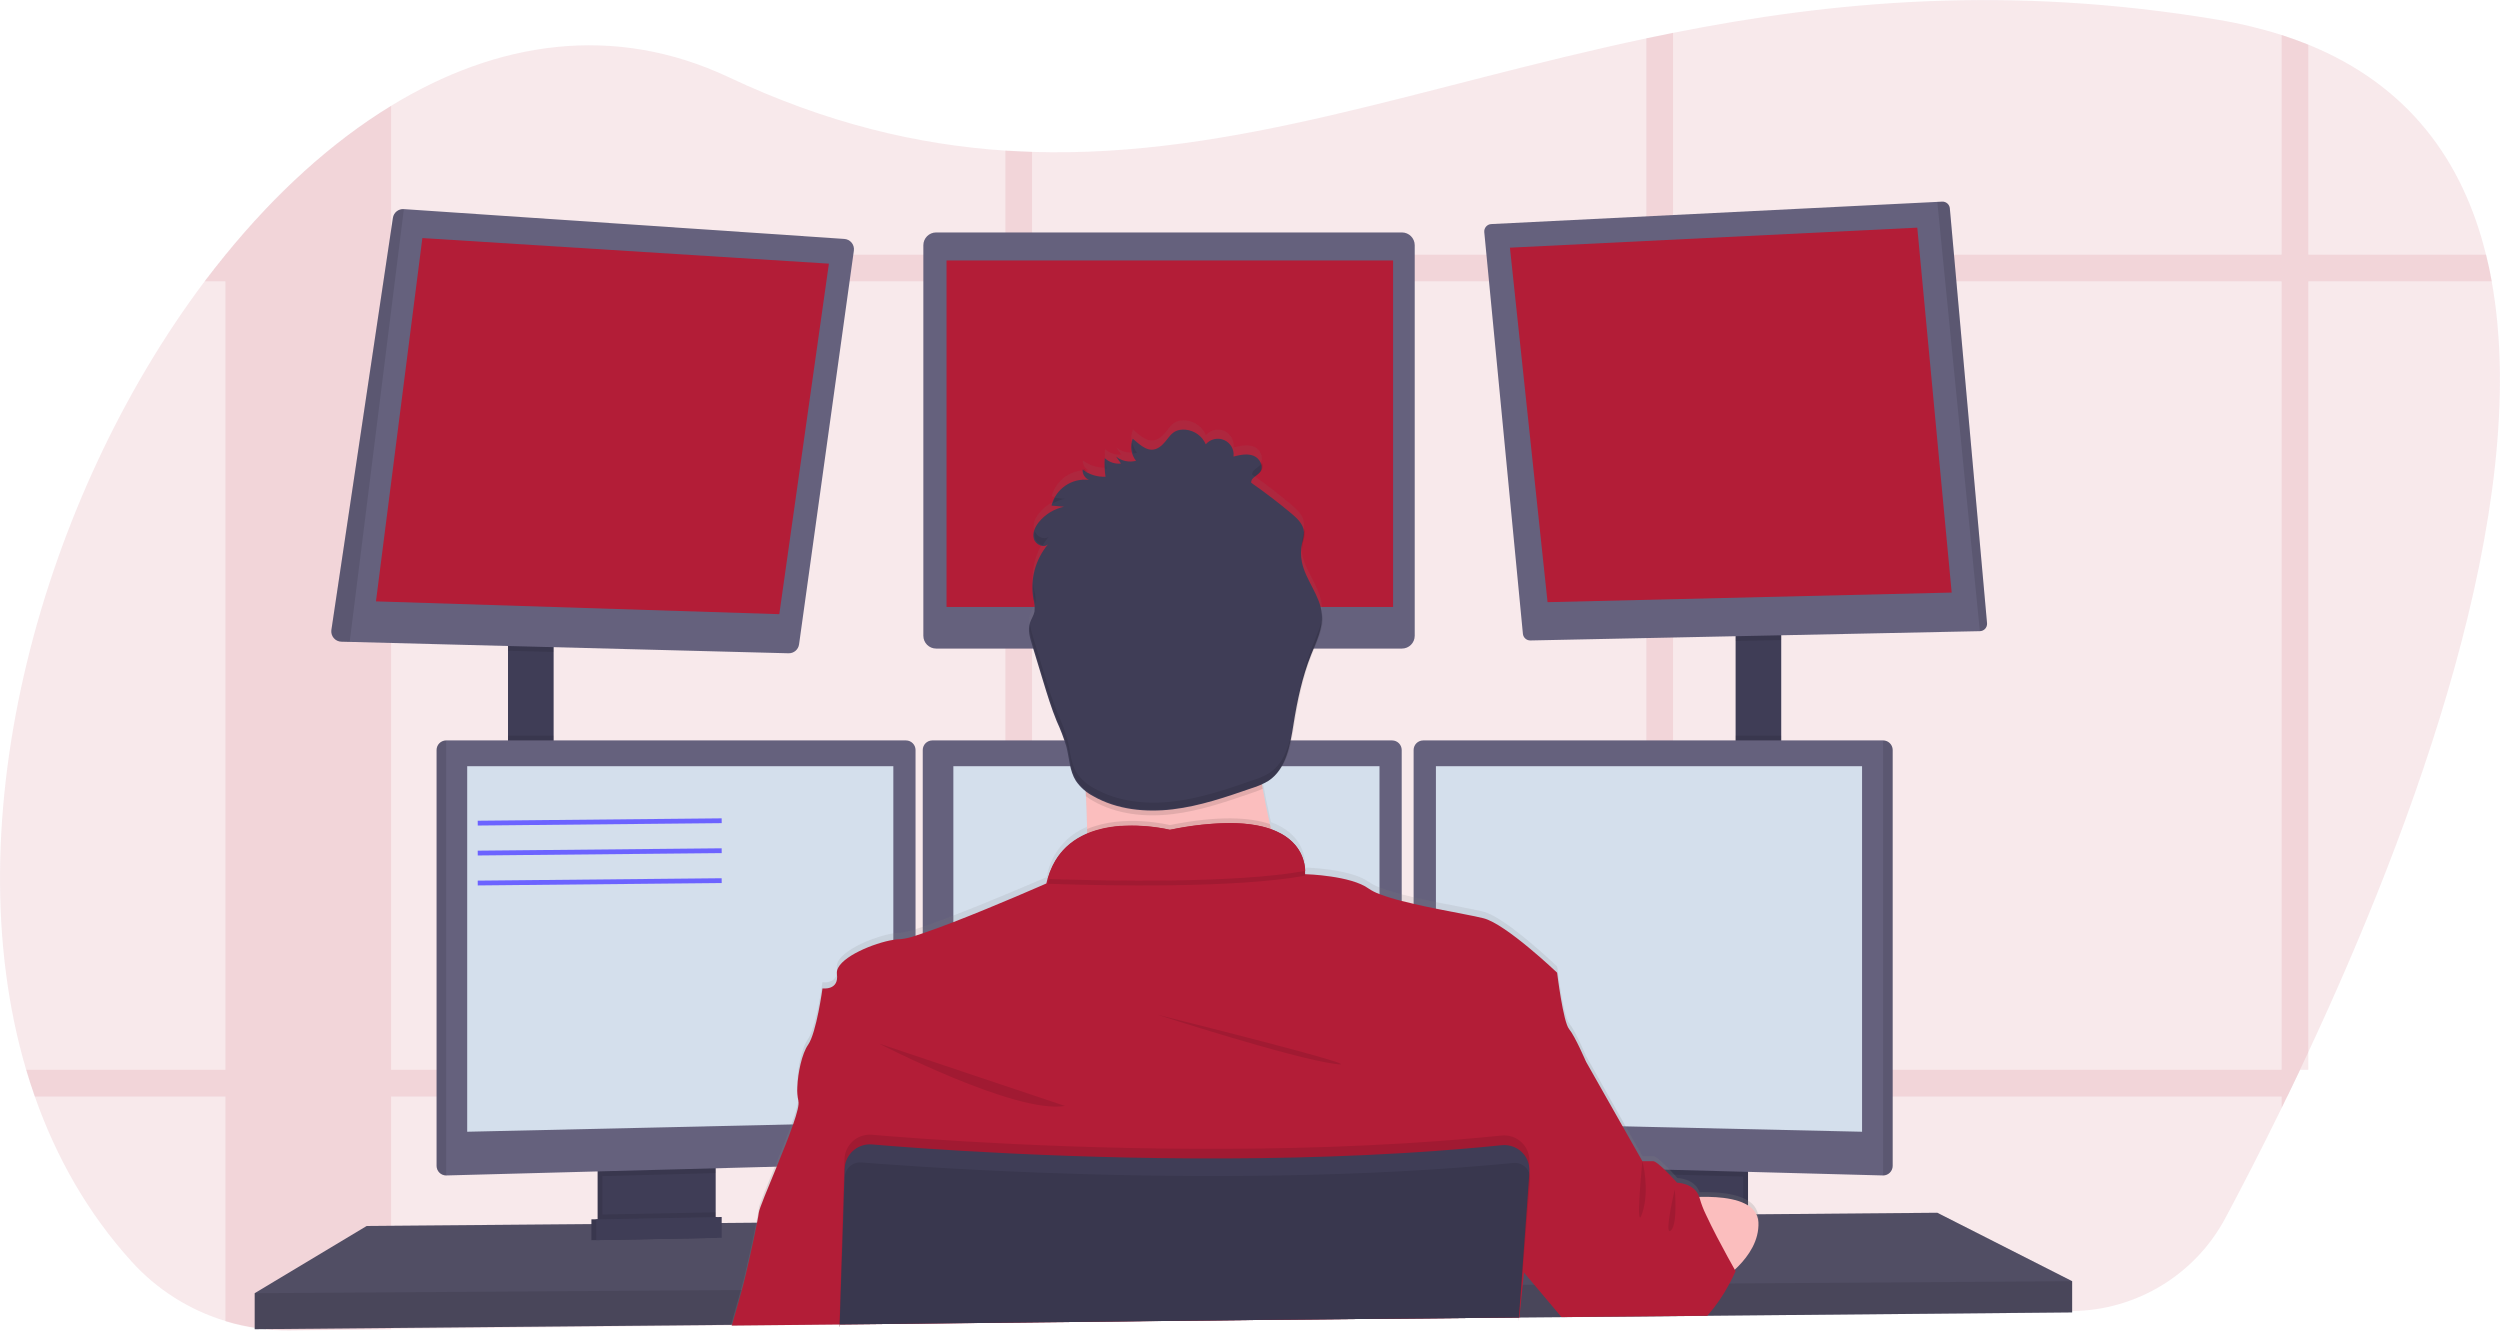
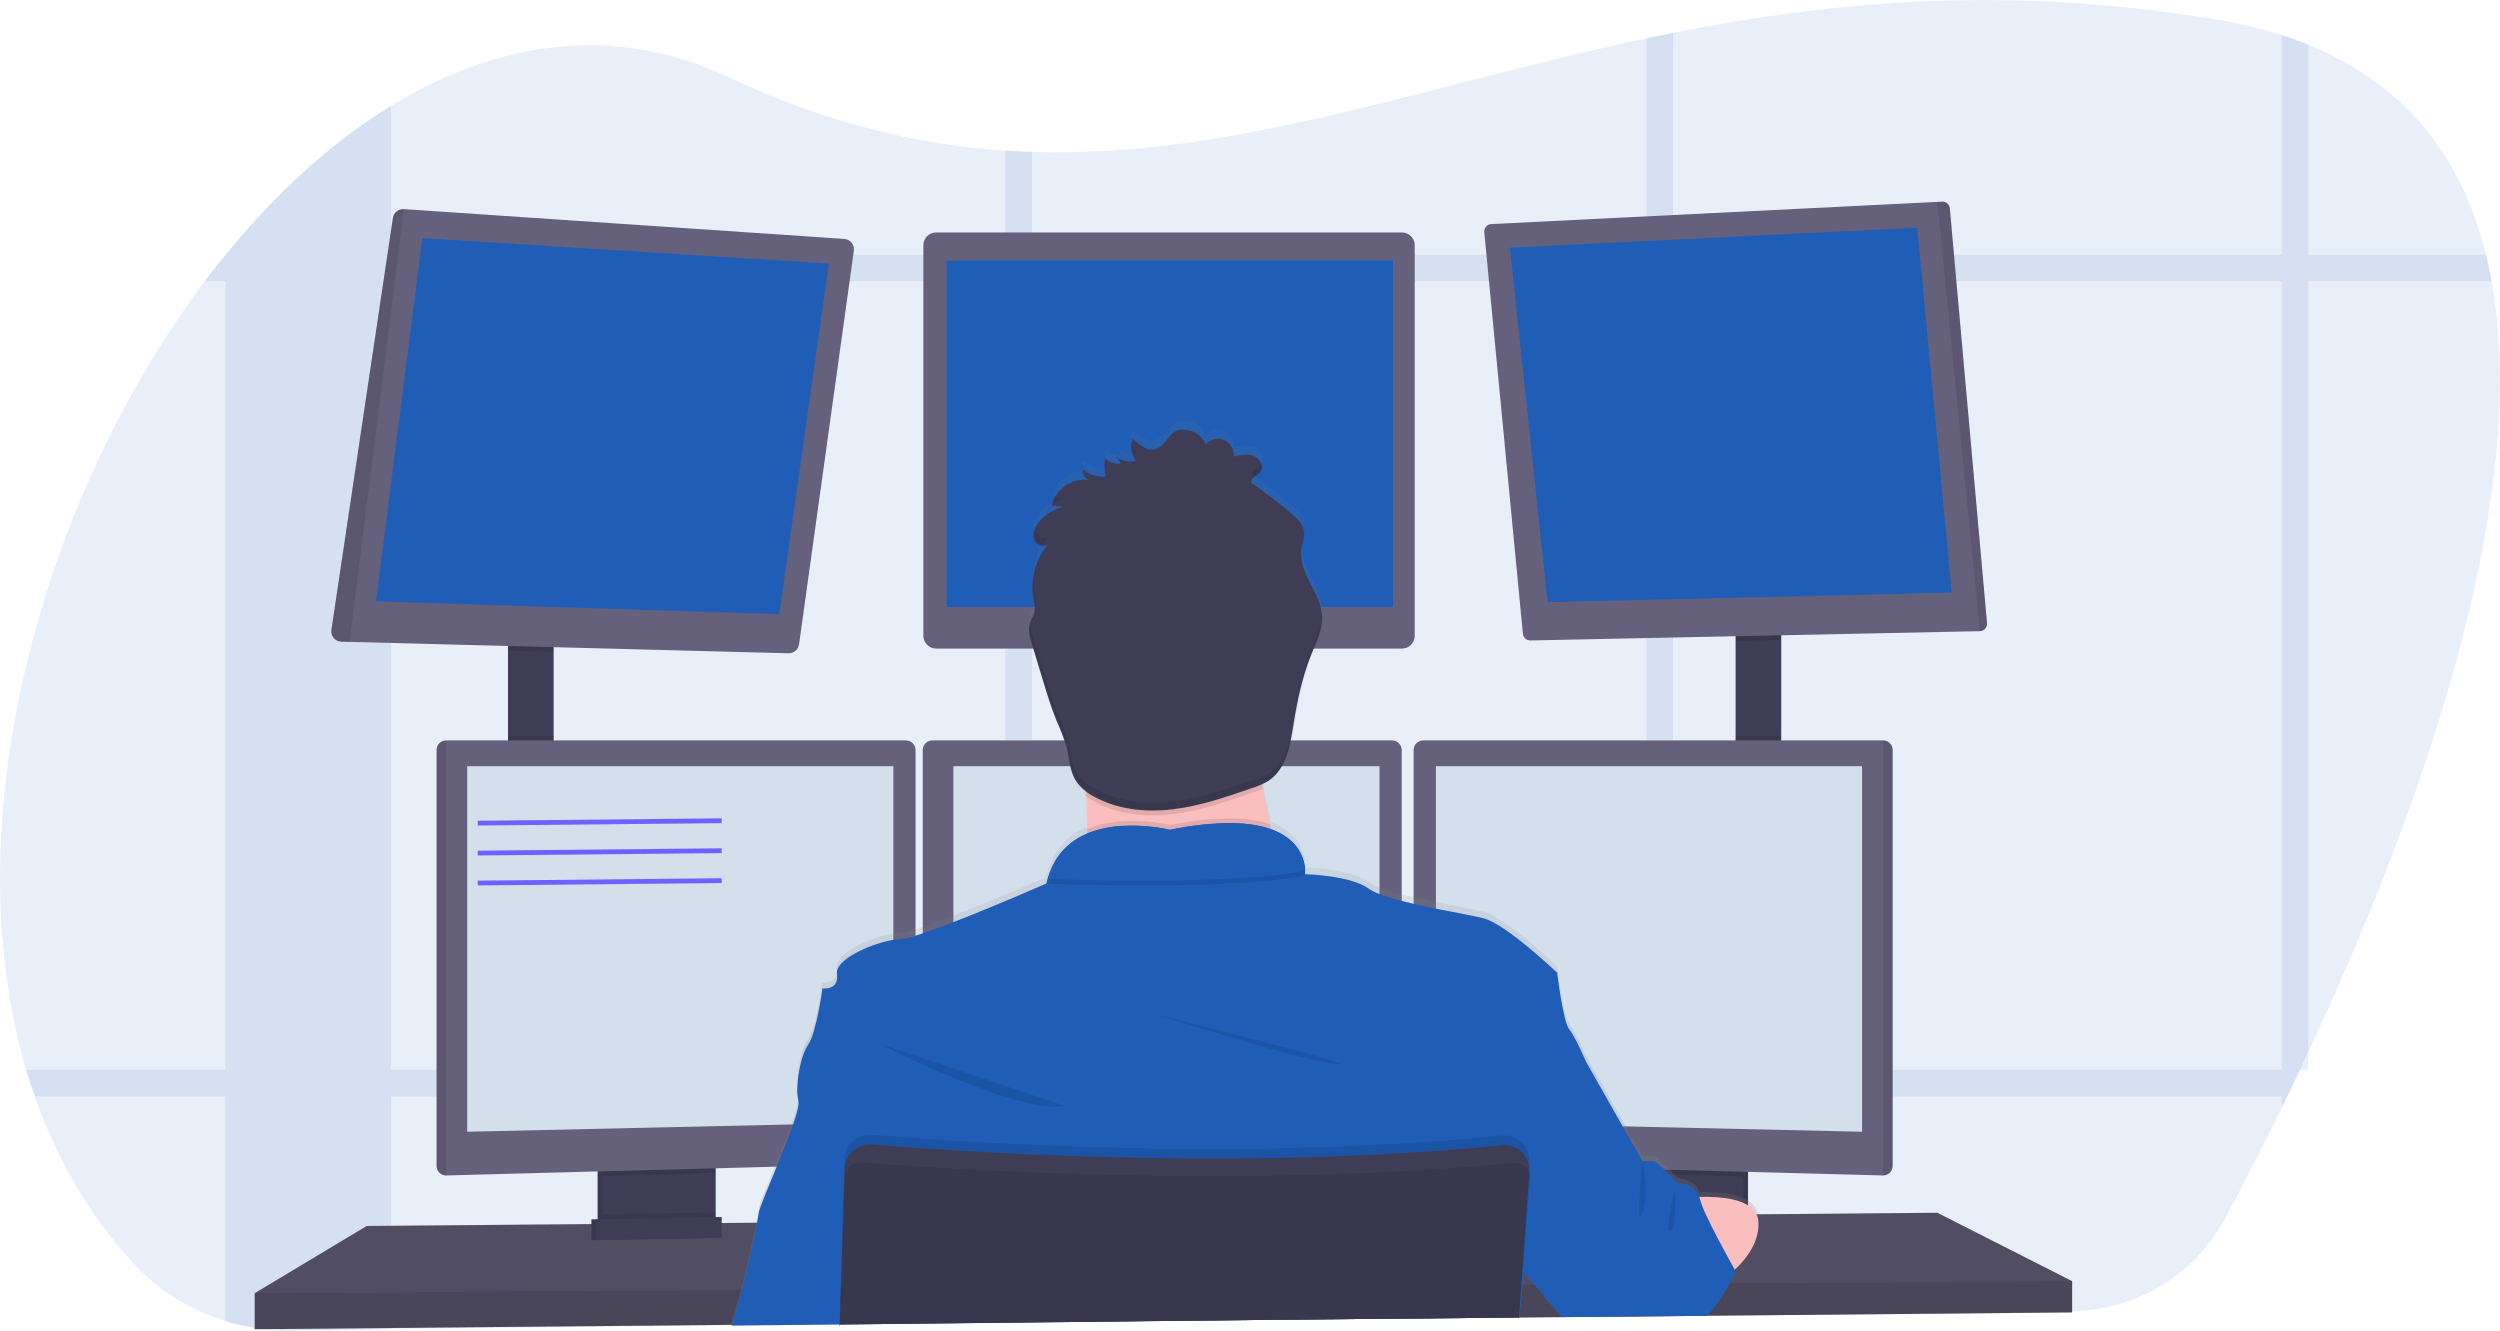
<svg xmlns="http://www.w3.org/2000/svg" data-name="Layer 1" width="1041.32" height="554.17" viewBox="0 0 1041.32 554.17">
  <defs>
-     <linearGradient id="dff037aa-d578-4bab-81e7-399360663117-88" x1="597.75" y1="725.44" x2="597.75" y2="347.69" gradientUnits="userSpaceOnUse">
+     <linearGradient id="dff037aa-d578-4bab-81e7-399360663117-89" x1="597.75" y1="725.44" x2="597.75" y2="347.69" gradientUnits="userSpaceOnUse">
      <stop offset="0" stop-color="gray" stop-opacity="0.25" />
      <stop offset="0.54" stop-color="gray" stop-opacity="0.12" />
      <stop offset="1" stop-color="gray" stop-opacity="0.1" />
    </linearGradient>
  </defs>
-   <path d="M1040.82,611.12q-1.74,3.75-3.47,7.4-2.7,5.67-5.33,11.12c-.78,1.61-1.56,3.19-2.32,4.77-8.6,17.57-16.63,33.11-23.45,45.89A73.21,73.21,0,0,1,942.44,719l-151.65,1.65h-1.6l-13,.14-11.12.12-34.1.37-1.38,0-17.36.19h-.53l-107,1.16-95.51,1-11.11.12-69,.75H429l-44.75.48h-.48l-141.5,1.53-42.33.46a88.07,88.07,0,0,1-26.67-3.82,86.39,86.39,0,0,1-39.09-24.75C116,678.37,102.75,655,93.85,629.64q-1.93-5.49-3.6-11.12C59.44,514.37,97,380,164.6,290.08q4.25-5.64,8.64-11l.07-.08c20.79-25.52,44.1-46.84,68.93-62,44-26.91,92.75-34.49,140.7-11.9,40.57,19.12,78.45,28.11,115.17,30.55,3.71.24,7.42.42,11.11.53,84.23,2.65,163.17-27.7,255.87-47.29,3.69-.78,7.39-1.55,11.12-2.28,66.13-13.16,139.49-20.1,226.73-5.51a189.09,189.09,0,0,1,26.76,6.4q5.77,1.86,11.12,4c41.64,16.94,64.35,48.24,74,87.46q1.37,5.46,2.37,11.11C1134.3,384.41,1084.19,518.23,1040.82,611.12Z" transform="translate(-79.34 -172.91)" fill="#b31d37" opacity="0.1" />
+   <path d="M1040.82,611.12q-1.74,3.75-3.47,7.4-2.7,5.67-5.33,11.12c-.78,1.61-1.56,3.19-2.32,4.77-8.6,17.57-16.63,33.11-23.45,45.89A73.21,73.21,0,0,1,942.44,719l-151.65,1.65h-1.6l-13,.14-11.12.12-34.1.37-1.38,0-17.36.19h-.53l-107,1.16-95.51,1-11.11.12-69,.75H429l-44.75.48h-.48l-141.5,1.53-42.33.46a88.07,88.07,0,0,1-26.67-3.82,86.39,86.39,0,0,1-39.09-24.75C116,678.37,102.75,655,93.85,629.64q-1.93-5.49-3.6-11.12C59.44,514.37,97,380,164.6,290.08q4.25-5.64,8.64-11l.07-.08c20.79-25.52,44.1-46.84,68.93-62,44-26.91,92.75-34.49,140.7-11.9,40.57,19.12,78.45,28.11,115.17,30.55,3.71.24,7.42.42,11.11.53,84.23,2.65,163.17-27.7,255.87-47.29,3.69-.78,7.39-1.55,11.12-2.28,66.13-13.16,139.49-20.1,226.73-5.51a189.09,189.09,0,0,1,26.76,6.4q5.77,1.86,11.12,4c41.64,16.94,64.35,48.24,74,87.46q1.37,5.46,2.37,11.11C1134.3,384.41,1084.19,518.23,1040.82,611.12Z" transform="translate(-79.34 -172.91)" fill="#1f5db7" opacity="0.1" />
  <g opacity="0.1">
-     <path d="M242.24,217V726.62l-42.33.46a88.07,88.07,0,0,1-26.67-3.82V279h.07C194.1,253.45,217.41,232.13,242.24,217Z" transform="translate(-79.34 -172.91)" fill="#b31d37" />
-     <path d="M1117.24,290.08H164.6q4.25-5.64,8.64-11V279h941.63Q1116.24,284.43,1117.24,290.08Z" transform="translate(-79.34 -172.91)" fill="#b31d37" />
-     <path d="M1040.82,191.51v427h-3.47q-2.7,5.67-5.33,11.12c-.78,1.61-1.56,3.19-2.32,4.77V187.47Q1035.47,189.33,1040.82,191.51Z" transform="translate(-79.34 -172.91)" fill="#b31d37" />
-     <path d="M776.21,186.58V720.83l-11.12.12V188.86C768.78,188.08,772.48,187.31,776.21,186.58Z" transform="translate(-79.34 -172.91)" fill="#b31d37" />
-     <path d="M509.22,236.15V723.73l-11.11.12V235.62C501.82,235.86,505.53,236,509.22,236.15Z" transform="translate(-79.34 -172.91)" fill="#b31d37" />
-     <path d="M1037.35,618.52q-2.7,5.67-5.33,11.12H93.85q-1.93-5.49-3.6-11.12Z" transform="translate(-79.34 -172.91)" fill="#b31d37" />
+     <path d="M242.24,217V726.62l-42.33.46a88.07,88.07,0,0,1-26.67-3.82V279h.07C194.1,253.45,217.41,232.13,242.24,217Z" transform="translate(-79.34 -172.91)" fill="#1f5db7" />
+     <path d="M1117.24,290.08H164.6q4.25-5.64,8.64-11V279h941.63Q1116.24,284.43,1117.24,290.08Z" transform="translate(-79.34 -172.91)" fill="#1f5db7" />
+     <path d="M1040.82,191.51v427h-3.47q-2.7,5.67-5.33,11.12c-.78,1.61-1.56,3.19-2.32,4.77V187.47Q1035.47,189.33,1040.82,191.51Z" transform="translate(-79.34 -172.91)" fill="#1f5db7" />
+     <path d="M776.21,186.58V720.83l-11.12.12V188.86C768.78,188.08,772.48,187.31,776.21,186.58Z" transform="translate(-79.34 -172.91)" fill="#1f5db7" />
+     <path d="M509.22,236.15V723.73l-11.11.12V235.62C501.82,235.86,505.53,236,509.22,236.15Z" transform="translate(-79.34 -172.91)" fill="#1f5db7" />
+     <path d="M1037.35,618.52q-2.7,5.67-5.33,11.12H93.85q-1.93-5.49-3.6-11.12Z" transform="translate(-79.34 -172.91)" fill="#1f5db7" />
  </g>
  <rect x="211.6" y="265.83" width="19" height="57.66" fill="#3f3d56" />
  <rect x="722.93" y="262.83" width="19" height="61" fill="#3f3d56" />
  <polygon points="863.1 533.65 863.1 546.65 711.18 548.05 709.56 548.08 651.82 548.61 650.44 548.63 632.89 548.78 632.37 548.78 525.39 549.77 349.78 551.4 349.63 551.4 304.98 551.82 304.5 551.83 106.1 553.65 106.1 538.65 152.75 510.65 246.35 509.87 248.35 509.86 249.01 509.85 251.01 509.82 295.95 509.45 297.96 509.44 298.6 509.43 300.6 509.42 315.01 509.3 315.39 509.29 350.94 508.99 351.23 508.99 628.63 506.65 635.42 506.6 636.1 506.6 641.28 506.55 678.93 506.24 680.93 506.21 682.78 506.19 683.74 506.19 695.45 506.1 697.77 506.07 700.88 506.05 710.63 505.96 726.1 505.83 728.1 505.81 731.58 505.79 732.23 505.79 806.94 505.15 863.1 533.65" fill="#65617d" />
  <polygon points="863.1 533.65 863.1 546.65 711.18 548.05 709.56 548.08 651.82 548.61 650.44 548.63 632.89 548.78 632.37 548.78 525.39 549.77 349.78 551.4 349.63 551.4 304.98 551.82 304.5 551.83 106.1 553.65 106.1 538.65 152.75 510.65 246.35 509.87 248.35 509.86 249.01 509.85 251.01 509.82 295.95 509.45 297.96 509.44 298.6 509.43 300.6 509.42 315.01 509.3 315.39 509.29 350.94 508.99 351.23 508.99 628.63 506.65 635.42 506.6 636.1 506.6 641.28 506.55 678.93 506.24 680.93 506.21 682.78 506.19 683.74 506.19 695.45 506.1 697.77 506.07 700.88 506.05 710.63 505.96 726.1 505.83 728.1 505.81 731.58 505.79 732.23 505.79 806.94 505.15 863.1 533.65" opacity="0.2" />
  <path d="M375.44,656.57v24.49a6.13,6.13,0,0,1-3.5,5.54,6,6,0,0,1-2.5.6l-34.9.74a6,6,0,0,1-2.7-.57,6.12,6.12,0,0,1-3.57-5.57V656.57Z" transform="translate(-79.34 -172.91)" fill="#3f3d56" />
  <path d="M375.44,656.57v24.49a6.13,6.13,0,0,1-3.5,5.54,6,6,0,0,1-2.5.6l-34.9.74a6,6,0,0,1-2.7-.57,6.12,6.12,0,0,1-3.57-5.57V656.57Z" transform="translate(-79.34 -172.91)" opacity="0.1" />
  <path d="M377.44,656.57v24.49a6.13,6.13,0,0,1-3.5,5.54,6,6,0,0,1-2.5.6l-34.9.74a6,6,0,0,1-2.7-.57,6.12,6.12,0,0,1-3.57-5.57V656.57Z" transform="translate(-79.34 -172.91)" fill="#3f3d56" />
  <rect x="680.93" y="483.66" width="47.17" height="31.5" fill="#3f3d56" />
  <rect x="680.93" y="483.66" width="47.17" height="31.5" opacity="0.1" />
  <rect x="678.93" y="483.66" width="47.17" height="31.5" fill="#3f3d56" />
  <polygon points="230.6 265.82 230.6 271.55 211.6 271.06 211.6 265.82 230.6 265.82" opacity="0.1" />
  <path d="M435,277.31l-22.83,164a4.3,4.3,0,0,1-4.37,3.71L225,440.28l-3.47-.09a4.3,4.3,0,0,1-4.16-4.87L243,263.64a4.3,4.3,0,0,1,4.54-3.63L431,272.43A4.29,4.29,0,0,1,435,277.31Z" transform="translate(-79.34 -172.91)" fill="#65617d" />
-   <polygon points="175.93 99.16 156.6 250.49 324.6 255.82 345.26 109.82 175.93 99.16" fill="#b31d37" />
+   <polygon points="175.93 99.16 156.6 250.49 324.6 255.82 345.26 109.82 175.93 99.16" fill="#1f5db7" />
  <rect x="384.6" y="96.82" width="204.67" height="173.33" rx="5.33" ry="5.33" fill="#65617d" />
-   <rect x="394.26" y="108.49" width="186" height="144.33" fill="#b31d37" />
+   <rect x="394.26" y="108.49" width="186" height="144.33" fill="#1f5db7" />
  <polygon points="741.93 262.82 741.93 266.61 722.93 267 722.93 262.82 741.93 262.82" opacity="0.1" />
  <path d="M907,432.53a3.08,3.08,0,0,1-3,3.28L716.8,439.68a3.08,3.08,0,0,1-3.13-2.79L697.58,269.61a3.08,3.08,0,0,1,2.92-3.37L886.28,257l2-.1a3.07,3.07,0,0,1,3.22,2.8Z" transform="translate(-79.34 -172.91)" fill="#65617d" />
-   <polygon points="628.93 103.16 798.6 94.82 812.93 246.82 644.6 250.82 628.93 103.16" fill="#b31d37" />
+   <polygon points="628.93 103.16 798.6 94.82 812.93 246.82 644.6 250.82 628.93 103.16" fill="#1f5db7" />
  <path d="M907,432.53a3.08,3.08,0,0,1-3,3.28L886.28,257l2-.1a3.07,3.07,0,0,1,3.22,2.8Z" transform="translate(-79.34 -172.91)" opacity="0.1" />
  <path d="M247.57,260,225,440.28l-3.47-.09a4.3,4.3,0,0,1-4.16-4.87L243,263.64A4.3,4.3,0,0,1,247.57,260Z" transform="translate(-79.34 -172.91)" opacity="0.1" />
  <rect x="211.6" y="306.41" width="19" height="17.08" opacity="0.1" />
  <polygon points="298.1 483.65 298.1 488.62 250.93 489.88 250.93 483.65 298.1 483.65" opacity="0.1" />
  <path d="M460.69,485.27v168.2a4,4,0,0,1-3.85,3.95l-191.65,5.1h-.05a4,4,0,0,1-3.95-3.95V485.27a4,4,0,0,1,3.95-3.95h191.6A4,4,0,0,1,460.69,485.27Z" transform="translate(-79.34 -172.91)" fill="#65617d" />
  <path d="M265.19,481.32v181.2h-.05a4,4,0,0,1-3.95-3.95V485.27a4,4,0,0,1,3.95-3.95Z" transform="translate(-79.34 -172.91)" opacity="0.1" />
  <polygon points="194.6 319.15 372.1 319.15 372.1 467.4 194.6 471.4 194.6 319.15" fill="#d4dfec" />
  <rect x="722.93" y="306.41" width="19" height="17.42" opacity="0.1" />
  <polygon points="726.1 483.65 726.1 490.06 678.93 488.8 678.93 483.65 726.1 483.65" opacity="0.1" />
  <path d="M867.69,485.27v173.3a4,4,0,0,1-4,3.95h0L672,657.42a4,4,0,0,1-3.85-3.95V485.27a4,4,0,0,1,3.95-3.95h191.6A4,4,0,0,1,867.69,485.27Z" transform="translate(-79.34 -172.91)" fill="#65617d" />
  <path d="M867.69,485.27v173.3a4,4,0,0,1-4,3.95h0V481.32h0A4,4,0,0,1,867.69,485.27Z" transform="translate(-79.34 -172.91)" opacity="0.1" />
  <polygon points="775.6 319.15 598.1 319.15 598.1 467.4 775.6 471.4 775.6 319.15" fill="#d4dfec" />
  <path d="M663.19,485.27v168.2a4,4,0,0,1-3.85,3.95l-191.65,5.1h0a4,4,0,0,1-4-3.95V485.27a4,4,0,0,1,3.95-3.95h191.6A4,4,0,0,1,663.19,485.27Z" transform="translate(-79.34 -172.91)" fill="#65617d" />
  <polygon points="397.1 319.15 574.6 319.15 574.6 467.4 397.1 471.4 397.1 319.15" fill="#d4dfec" />
  <polygon points="863.1 533.65 863.1 546.65 711.18 548.05 709.56 548.08 651.82 548.61 650.44 548.63 632.89 548.78 632.37 548.78 525.39 549.77 349.78 551.4 349.63 551.4 304.98 551.82 304.5 551.83 106.1 553.65 106.1 538.65 308.61 537.32 309.09 537.32 350.08 537.04 350.27 537.04 633.35 535.17 633.64 535.17 633.81 535.16 634.28 535.16 639.07 535.13 640.53 535.13 715.02 534.63 719.42 534.61 720.4 534.6 863.1 533.65" opacity="0.1" />
  <circle cx="487.26" cy="272.16" r="51.33" fill="#fbbebe" />
-   <path d="M383.74,725.09c0-.11.06-.23.1-.35,1-3.59,2.78-9.66,4.11-14.51.17-.6.33-1.19.48-1.75,1.47-5.47,4.33-18.28,5.92-26.27.56-2.81,1-5,1.09-6.1.2-1.69,3.21-8.92,6.62-17.23,2.39-5.84,5-12.22,6.91-17.6a61.38,61.38,0,0,0,2.93-9.85,5.1,5.1,0,0,0,0-2.13,14.69,14.69,0,0,1-.48-3.5v0c-.23-6.2,1.62-16,4.48-20.11,3.5-5,6-23.66,6-23.66s5.18.75,6-3.53a6.15,6.15,0,0,0,.1-1.4,7.41,7.41,0,0,0-.09-1.11c-.89-6.24,14.72-12.88,23.5-14.31a19.67,19.67,0,0,1,3-.28,27.24,27.24,0,0,0,6.25-1.44q1.4-.43,3-1c3.68-1.24,8.08-2.88,12.75-4.68,17.56-6.81,38.82-16,38.82-16,.15-.71.32-1.39.51-2.06a27.71,27.71,0,0,1,16.35-18.93h0c0-.66,0-1.33,0-2,0-3.45-.15-7-.3-10.54,0-.69-.06-1.38-.1-2.07,0-.2,0-.41,0-.61s0-.35,0-.52c0-.7-.07-1.4-.11-2.09l-.18-.14a16.41,16.41,0,0,1-3.9-4.2,15.27,15.27,0,0,1-1.42-3c-1.25-3.39-1.54-7.17-2.38-10.75l-.18-.74a84,84,0,0,0-4-10.58c-2.21-5.42-3.91-11-5.6-16.65q-1.54-5.13-3.11-10.28l-1.58-5.24c-.3-1-.6-2-.83-3v0a13.27,13.27,0,0,1-.26-1.4,0,0,0,0,1,0,0,10,10,0,0,1,.24-4.61,32.09,32.09,0,0,1,1.32-3,7.87,7.87,0,0,0,.5-1.38v0a3,3,0,0,0,.08-.32,5.65,5.65,0,0,0,.11-1.08,18.46,18.46,0,0,0-.52-3.89.07.07,0,0,1,0-.05,2.56,2.56,0,0,0-.05-.27,25.48,25.48,0,0,1-.36-3,28.45,28.45,0,0,1,3.47-15.57l.19-.36a25.22,25.22,0,0,1,1.84-2.78h0c.31-.42.63-.82,1-1.22-1.4,1.34-3.7.75-5-.69a3.61,3.61,0,0,1-.55-.75,3.81,3.81,0,0,1-.23-.45c-.05-.12-.09-.25-.13-.38-.7-2.45.52-5.06,2.12-7.05a18.49,18.49,0,0,1,5.74-4.7h0a3.84,3.84,0,0,1,.4-.21,17.12,17.12,0,0,1,2.64-1.06h0a15.06,15.06,0,0,1,1.63-.44l-3.71-.34-1.5-.14a14.49,14.49,0,0,1,13-10.91h1.08a11.73,11.73,0,0,1,1.57.13,4.44,4.44,0,0,1-2.65-4.33,14.41,14.41,0,0,0,9.19,3.06h.38a30,30,0,0,1-.34-3.27h0a0,0,0,0,1,0,0,0,0,0,0,1,0,0,33.19,33.19,0,0,1,0-4.46,8.44,8.44,0,0,0,6.78,2.26l-2.08-2.9a9.49,9.49,0,0,0,6.56,2.05l.48-.05a7,7,0,0,0,1.19-.23l.09,0c-.19-.24-.36-.49-.53-.75l-.06-.12a9.67,9.67,0,0,1-1-2.09,6.59,6.59,0,0,1-.24-.87h0a8.75,8.75,0,0,1,.45-5.45c3.23,2.7,6.77,6.39,11,3.6s4.37-7.91,11-7.39a10.2,10.2,0,0,1,8.41,6.12,6.75,6.75,0,0,1,7.67-1.75,6.85,6.85,0,0,1,3.88,6.89c2.75-.69,5.71-1.37,8.35-.33s4.34,4.41,2.84,6.66a1.43,1.43,0,0,1-.14.2c-1.23,1.59-3.95,2.46-3.66,4.46l.42.3,1.3.94a.05.05,0,0,1,0,0q7.65,5.52,14.9,11.6c2.48,2.08,5.12,4.58,5.29,7.83a8.64,8.64,0,0,1-.24,2.37h0c-.16.78-.38,1.56-.55,2.34a19.51,19.51,0,0,0-.34,6.05h0c.07.59.16,1.17.27,1.76,1.53,7.73,7.71,14.11,8.32,22l0,.56a17.78,17.78,0,0,1-.07,2.53c-.46,4.8-2.68,9.41-4.48,14-.11.28-.22.56-.32.84-3.47,9-5.47,18.59-7,28.16a100.26,100.26,0,0,1-2,10.09A26.73,26.73,0,0,1,611,492.07a16.22,16.22,0,0,1-3.36,3,18.67,18.67,0,0,1-2.65,1.41s0,0,0,.06c.11.61.2,1.22.31,1.83.06.32.11.64.17,1h0a.14.14,0,0,0,0,.06c.84,4.73,1.8,9.36,2.81,13.76l.51,2.19c12.6,4.55,14.09,13.87,14.18,17.44a9.64,9.64,0,0,1,0,1.43s19,.5,26.5,6a20.34,20.34,0,0,0,4.51,2.3,83,83,0,0,0,9.25,2.89c1.61.42,3.29.83,5,1.23,3,.69,6.18,1.36,9.25,2,8.19,1.65,15.9,3,19.81,4,9.33,2.36,30.67,22.82,30.67,22.82s2.5,20.64,5,23.65,7,13.59,7,13.59l16.54,29.41,7,12.37h4.5c.62,0,1.84.88,3.21,2.1,1.19,1.06,2.51,2.38,3.67,3.58l1.92,2.05,1.2,1.33s7.27.18,9.24,5.93c5.92-.17,13.19.22,18.28,2.5a14.14,14.14,0,0,1,2,1.08,8.68,8.68,0,0,1,4.13,5.66,8.34,8.34,0,0,1,.18,1.44c0,.57,0,1.14,0,1.7-.36,7.57-5.29,13.87-9.82,18.11l.32.57s-.15.36-.44,1c-.08.19-.18.4-.29.64h0c-.59,1.26-1.53,3.15-2.76,5.36a63.31,63.31,0,0,1-9.57,13.17l-.29.3-57.74.53-.17-.2L719.87,708l-5.57-6.64-.17-.21-.16,1.59-.54,5.3-1.3,12.81-.07.64,0,.17-.15,1.48.11-1.48h-.29l-107,1L429.11,724.6l0,.84h-.14l0-.84-44.75.48Z" transform="translate(-79.34 -172.91)" fill="url(#dff037aa-d578-4bab-81e7-399360663117-88)" />
+   <path d="M383.74,725.09c0-.11.06-.23.1-.35,1-3.59,2.78-9.66,4.11-14.51.17-.6.33-1.19.48-1.75,1.47-5.47,4.33-18.28,5.92-26.27.56-2.81,1-5,1.09-6.1.2-1.69,3.21-8.92,6.62-17.23,2.39-5.84,5-12.22,6.91-17.6a61.38,61.38,0,0,0,2.93-9.85,5.1,5.1,0,0,0,0-2.13,14.69,14.69,0,0,1-.48-3.5v0c-.23-6.2,1.62-16,4.48-20.11,3.5-5,6-23.66,6-23.66s5.18.75,6-3.53a6.15,6.15,0,0,0,.1-1.4,7.41,7.41,0,0,0-.09-1.11c-.89-6.24,14.72-12.88,23.5-14.31a19.67,19.67,0,0,1,3-.28,27.24,27.24,0,0,0,6.25-1.44q1.4-.43,3-1c3.68-1.24,8.08-2.88,12.75-4.68,17.56-6.81,38.82-16,38.82-16,.15-.71.32-1.39.51-2.06a27.71,27.71,0,0,1,16.35-18.93h0c0-.66,0-1.33,0-2,0-3.45-.15-7-.3-10.54,0-.69-.06-1.38-.1-2.07,0-.2,0-.41,0-.61s0-.35,0-.52c0-.7-.07-1.4-.11-2.09l-.18-.14a16.41,16.41,0,0,1-3.9-4.2,15.27,15.27,0,0,1-1.42-3c-1.25-3.39-1.54-7.17-2.38-10.75l-.18-.74a84,84,0,0,0-4-10.58c-2.21-5.42-3.91-11-5.6-16.65q-1.54-5.13-3.11-10.28l-1.58-5.24c-.3-1-.6-2-.83-3v0a13.27,13.27,0,0,1-.26-1.4,0,0,0,0,1,0,0,10,10,0,0,1,.24-4.61,32.09,32.09,0,0,1,1.32-3,7.87,7.87,0,0,0,.5-1.38v0a3,3,0,0,0,.08-.32,5.65,5.65,0,0,0,.11-1.08,18.46,18.46,0,0,0-.52-3.89.07.07,0,0,1,0-.05,2.56,2.56,0,0,0-.05-.27,25.48,25.48,0,0,1-.36-3,28.45,28.45,0,0,1,3.47-15.57l.19-.36a25.22,25.22,0,0,1,1.84-2.78h0c.31-.42.63-.82,1-1.22-1.4,1.34-3.7.75-5-.69a3.61,3.61,0,0,1-.55-.75,3.81,3.81,0,0,1-.23-.45c-.05-.12-.09-.25-.13-.38-.7-2.45.52-5.06,2.12-7.05a18.49,18.49,0,0,1,5.74-4.7h0a3.84,3.84,0,0,1,.4-.21,17.12,17.12,0,0,1,2.64-1.06h0a15.06,15.06,0,0,1,1.63-.44l-3.71-.34-1.5-.14a14.49,14.49,0,0,1,13-10.91h1.08a11.73,11.73,0,0,1,1.57.13,4.44,4.44,0,0,1-2.65-4.33,14.41,14.41,0,0,0,9.19,3.06h.38a30,30,0,0,1-.34-3.27h0a0,0,0,0,1,0,0,0,0,0,0,1,0,0,33.19,33.19,0,0,1,0-4.46,8.44,8.44,0,0,0,6.78,2.26l-2.08-2.9a9.49,9.49,0,0,0,6.56,2.05l.48-.05a7,7,0,0,0,1.19-.23l.09,0c-.19-.24-.36-.49-.53-.75l-.06-.12a9.67,9.67,0,0,1-1-2.09,6.59,6.59,0,0,1-.24-.87h0a8.75,8.75,0,0,1,.45-5.45c3.23,2.7,6.77,6.39,11,3.6s4.37-7.91,11-7.39a10.2,10.2,0,0,1,8.41,6.12,6.75,6.75,0,0,1,7.67-1.75,6.85,6.85,0,0,1,3.88,6.89c2.75-.69,5.71-1.37,8.35-.33s4.34,4.41,2.84,6.66a1.43,1.43,0,0,1-.14.2c-1.23,1.59-3.95,2.46-3.66,4.46l.42.3,1.3.94a.05.05,0,0,1,0,0q7.65,5.52,14.9,11.6c2.48,2.08,5.12,4.58,5.29,7.83a8.64,8.64,0,0,1-.24,2.37h0c-.16.78-.38,1.56-.55,2.34a19.51,19.51,0,0,0-.34,6.05h0c.07.59.16,1.17.27,1.76,1.53,7.73,7.71,14.11,8.32,22l0,.56a17.78,17.78,0,0,1-.07,2.53c-.46,4.8-2.68,9.41-4.48,14-.11.28-.22.56-.32.84-3.47,9-5.47,18.59-7,28.16a100.26,100.26,0,0,1-2,10.09A26.73,26.73,0,0,1,611,492.07a16.22,16.22,0,0,1-3.36,3,18.67,18.67,0,0,1-2.65,1.41s0,0,0,.06c.11.61.2,1.22.31,1.83.06.32.11.64.17,1h0a.14.14,0,0,0,0,.06c.84,4.73,1.8,9.36,2.81,13.76l.51,2.19c12.6,4.55,14.09,13.87,14.18,17.44a9.64,9.64,0,0,1,0,1.43s19,.5,26.5,6a20.34,20.34,0,0,0,4.51,2.3,83,83,0,0,0,9.25,2.89c1.61.42,3.29.83,5,1.23,3,.69,6.18,1.36,9.25,2,8.19,1.65,15.9,3,19.81,4,9.33,2.36,30.67,22.82,30.67,22.82s2.5,20.64,5,23.65,7,13.59,7,13.59l16.54,29.41,7,12.37h4.5c.62,0,1.84.88,3.21,2.1,1.19,1.06,2.51,2.38,3.67,3.58l1.92,2.05,1.2,1.33s7.27.18,9.24,5.93c5.92-.17,13.19.22,18.28,2.5a14.14,14.14,0,0,1,2,1.08,8.68,8.68,0,0,1,4.13,5.66,8.34,8.34,0,0,1,.18,1.44c0,.57,0,1.14,0,1.7-.36,7.57-5.29,13.87-9.82,18.11l.32.57s-.15.36-.44,1c-.08.19-.18.4-.29.64h0c-.59,1.26-1.53,3.15-2.76,5.36a63.31,63.31,0,0,1-9.57,13.17l-.29.3-57.74.53-.17-.2L719.87,708l-5.57-6.64-.17-.21-.16,1.59-.54,5.3-1.3,12.81-.07.64,0,.17-.15,1.48.11-1.48h-.29l-107,1L429.11,724.6l0,.84h-.14l0-.84-44.75.48Z" transform="translate(-79.34 -172.91)" fill="url(#dff037aa-d578-4bab-81e7-399360663117-89)" />
  <path d="M617.94,550.07s-99.5,12-90,0c3.44-4.34,4.39-17.2,4.2-31.85-.06-4.45-.22-9.06-.45-13.65-1.1-22-3.75-43.5-3.75-43.5s87-41,77-8.5c-4,13.13-2.69,31.57.35,48.88.89,5.05,1.92,10,3,14.7A344.67,344.67,0,0,0,617.94,550.07Z" transform="translate(-79.34 -172.91)" fill="#fbbebe" />
  <path d="M617.94,550.07s-99.5,12-90,0c3.44-4.34,4.39-17.2,4.2-31.85,15.17-6.48,34.47-1.65,34.47-1.65,20.32-4.05,33.35-3.26,41.68-.42A344.67,344.67,0,0,0,617.94,550.07Z" transform="translate(-79.34 -172.91)" opacity="0.1" />
-   <path d="M429.08,725.44l0-.84,175.62-1.91,107-1H712l-.11,1.48.15-1.48h.19l0-.17,1.37-13.45.52-5.09.16-1.59.14-1.33,6.18-20.61,6.18-20.58,5.2-17.33,7.94-26.48s-4.5-10.5-7-13.5-5-23.5-5-23.5-21.34-20.33-30.67-22.67c-3.91-1-11.63-2.33-19.83-4-3.07-.62-6.22-1.28-9.25-2-1.71-.39-3.39-.8-5-1.21a87.91,87.91,0,0,1-9.25-2.86,20.7,20.7,0,0,1-4.5-2.29c-7.35-5.39-25.77-6-26.48-6h0a.42.42,0,0,1,0-.07v-.09a10.26,10.26,0,0,0,0-1.26c0-.4,0-.87-.09-1.4,0-.16,0-.33-.07-.5-.05-.36-.11-.74-.2-1.14a5,5,0,0,0-.12-.53,17.21,17.21,0,0,0-1.25-3.49c-.07-.16-.16-.33-.24-.49a18.25,18.25,0,0,0-1.7-2.63c-.13-.17-.27-.35-.42-.52a19.58,19.58,0,0,0-2.72-2.64c-.27-.21-.55-.43-.84-.63a4.67,4.67,0,0,0-.51-.36l-.89-.58-.83-.48c-.73-.4-1.5-.79-2.34-1.16-.26-.12-.54-.23-.82-.34s-.72-.28-1.09-.42l-.06,0L608,518c-.57-.19-1.15-.36-1.76-.53l-.93-.24-1-.23-1-.21c-1-.2-2.07-.38-3.19-.52l-1.14-.14-1.17-.12-1.21-.1-1.72-.1-2-.07a124.68,124.68,0,0,0-26.24,2.79,72.27,72.27,0,0,0-18.26-1.68l-.87,0-1,.06-.64,0-1.29.12c-.43,0-.87.09-1.3.15s-.88.11-1.31.18l-.66.11c-.65.11-1.31.23-2,.37q-.33.06-.66.15c-.87.19-1.74.42-2.6.68-.43.12-.86.26-1.29.41-.22.06-.43.14-.64.22l-.64.23-.63.25-.75.3c-.38.16-.75.33-1.12.51-.21.09-.42.19-.62.3s-.41.2-.6.31a27.75,27.75,0,0,0-6.21,4.38l-.51.49-.5.51c-.17.17-.33.35-.49.53a23.82,23.82,0,0,0-1.82,2.25c-.16.21-.31.42-.46.64a26.69,26.69,0,0,0-1.72,2.92c-.13.24-.25.49-.37.73a32.7,32.7,0,0,0-2,5.25q-.28,1-.51,2S494,550.24,476.44,557c-4.67,1.8-9.07,3.43-12.75,4.66-1.07.36-2.07.69-3,1a26.7,26.7,0,0,1-6.25,1.44,19.67,19.67,0,0,0-3,.28c-8.07,1.31-21.9,7-23.41,12.71a3.69,3.69,0,0,0-.1,1.4s0,.07,0,.11c1,7-6,6-6,6s-2.5,18.5-6,23.5c-2.53,3.6-4.26,11.63-4.48,17.69v0a19.61,19.61,0,0,0,.44,5.63c0,.05,0,.1,0,.14.4,1.34-.56,5-2.19,9.69-1.77,5.15-4.35,11.55-6.83,17.59-3.74,9.12-7.26,17.4-7.48,19.22-.09.81-.35,2.26-.71,4.13-1.46,7.62-4.7,22.13-6.3,28-1.19,4.38-2.92,10.38-4.11,14.5,0,.12-.07.24-.1.35L429,724.6l0,.84h.14Z" transform="translate(-79.34 -172.91)" fill="#b31d37" />
+   <path d="M429.08,725.44l0-.84,175.62-1.91,107-1H712l-.11,1.48.15-1.48h.19l0-.17,1.37-13.45.52-5.09.16-1.59.14-1.33,6.18-20.61,6.18-20.58,5.2-17.33,7.94-26.48s-4.5-10.5-7-13.5-5-23.5-5-23.5-21.34-20.33-30.67-22.67c-3.91-1-11.63-2.33-19.83-4-3.07-.62-6.22-1.28-9.25-2-1.71-.39-3.39-.8-5-1.21a87.91,87.91,0,0,1-9.25-2.86,20.7,20.7,0,0,1-4.5-2.29c-7.35-5.39-25.77-6-26.48-6h0a.42.42,0,0,1,0-.07v-.09a10.26,10.26,0,0,0,0-1.26c0-.4,0-.87-.09-1.4,0-.16,0-.33-.07-.5-.05-.36-.11-.74-.2-1.14a5,5,0,0,0-.12-.53,17.21,17.21,0,0,0-1.25-3.49c-.07-.16-.16-.33-.24-.49a18.25,18.25,0,0,0-1.7-2.63c-.13-.17-.27-.35-.42-.52a19.58,19.58,0,0,0-2.72-2.64c-.27-.21-.55-.43-.84-.63a4.67,4.67,0,0,0-.51-.36l-.89-.58-.83-.48c-.73-.4-1.5-.79-2.34-1.16-.26-.12-.54-.23-.82-.34s-.72-.28-1.09-.42l-.06,0L608,518c-.57-.19-1.15-.36-1.76-.53l-.93-.24-1-.23-1-.21c-1-.2-2.07-.38-3.19-.52l-1.14-.14-1.17-.12-1.21-.1-1.72-.1-2-.07a124.68,124.68,0,0,0-26.24,2.79,72.27,72.27,0,0,0-18.26-1.68l-.87,0-1,.06-.64,0-1.29.12c-.43,0-.87.09-1.3.15s-.88.11-1.31.18l-.66.11c-.65.11-1.31.23-2,.37q-.33.06-.66.15c-.87.19-1.74.42-2.6.68-.43.12-.86.26-1.29.41-.22.06-.43.14-.64.22l-.64.23-.63.25-.75.3c-.38.16-.75.33-1.12.51-.21.09-.42.19-.62.3s-.41.2-.6.31a27.75,27.75,0,0,0-6.21,4.38l-.51.49-.5.51c-.17.17-.33.35-.49.53a23.82,23.82,0,0,0-1.82,2.25c-.16.21-.31.42-.46.64a26.69,26.69,0,0,0-1.72,2.92c-.13.24-.25.49-.37.73a32.7,32.7,0,0,0-2,5.25q-.28,1-.51,2S494,550.24,476.44,557c-4.67,1.8-9.07,3.43-12.75,4.66-1.07.36-2.07.69-3,1a26.7,26.7,0,0,1-6.25,1.44,19.67,19.67,0,0,0-3,.28c-8.07,1.31-21.9,7-23.41,12.71a3.69,3.69,0,0,0-.1,1.4s0,.07,0,.11c1,7-6,6-6,6s-2.5,18.5-6,23.5c-2.53,3.6-4.26,11.63-4.48,17.69v0a19.61,19.61,0,0,0,.44,5.63c0,.05,0,.1,0,.14.4,1.34-.56,5-2.19,9.69-1.77,5.15-4.35,11.55-6.83,17.59-3.74,9.12-7.26,17.4-7.48,19.22-.09.81-.35,2.26-.71,4.13-1.46,7.62-4.7,22.13-6.3,28-1.19,4.38-2.92,10.38-4.11,14.5,0,.12-.07.24-.1.35L429,724.6l0,.84h.14Z" transform="translate(-79.34 -172.91)" fill="#1f5db7" />
  <path d="M445.44,607.57s57,29.5,77.5,26Z" transform="translate(-79.34 -172.91)" opacity="0.1" />
  <path d="M561.44,595.57s55.5,18,74,20.5S561.44,595.57,561.44,595.57Z" transform="translate(-79.34 -172.91)" opacity="0.1" />
  <path d="M623,537.65c-29,5.34-83.6,4.19-107.2,3.38,8.65-31,50.83-20.46,50.83-20.46C618.84,510.15,622.84,531.77,623,537.65Z" transform="translate(-79.34 -172.91)" opacity="0.1" />
-   <path d="M623,535.65c-29,5.34-83.6,4.19-107.2,3.38,8.65-31,50.83-20.46,50.83-20.46C618.84,508.15,622.84,529.77,623,535.65Z" transform="translate(-79.34 -172.91)" fill="#b31d37" />
+   <path d="M623,535.65c-29,5.34-83.6,4.19-107.2,3.38,8.65-31,50.83-20.46,50.83-20.46C618.84,508.15,622.84,529.77,623,535.65Z" transform="translate(-79.34 -172.91)" fill="#1f5db7" />
  <path d="M776.94,672.32s34.16-5.25,34.83,9.75-17.42,25.48-17.42,25.48Z" transform="translate(-79.34 -172.91)" fill="#fbbebe" />
  <path d="M605.29,501.45a47,47,0,0,1-4.5,1.74c-10.78,3.72-21.65,7.47-33,8.83s-23.26.16-33.16-5.5a28.77,28.77,0,0,1-3-1.95c-1.1-22-3.75-43.5-3.75-43.5s87-41,77-8.5C600.9,465.7,602.25,484.14,605.29,501.45Z" transform="translate(-79.34 -172.91)" opacity="0.1" />
  <path d="M552.52,364.84a9.47,9.47,0,0,1-8.32-1.75l2.08,2.89a8.47,8.47,0,0,1-6.78-2.25,34.08,34.08,0,0,0,.32,7.75,14.52,14.52,0,0,1-9.56-3,4.42,4.42,0,0,0,2.64,4.31,14.34,14.34,0,0,0-15.6,10.71l5.22.48a18.47,18.47,0,0,0-10.44,6.37c-1.6,2-2.82,4.56-2.12,7s4.08,4,5.92,2.26a27.94,27.94,0,0,0-6.1,22.79,14.47,14.47,0,0,1,.46,5.26c-.33,1.65-1.37,3.08-1.89,4.69-1,2.92-.05,6.09.84,9l4.69,15.42c1.7,5.57,3.39,11.15,5.61,16.54a82.08,82.08,0,0,1,4,10.51c1.26,4.84,1.31,10.14,4,14.37a19.93,19.93,0,0,0,7.18,6.33c9.89,5.66,21.84,6.86,33.16,5.5s22.18-5.11,32.95-8.83a31,31,0,0,0,6.84-3c7.45-4.88,9.11-14.86,10.5-23.65,1.55-9.8,3.62-19.58,7.29-28.8,2.18-5.49,5-11.06,4.52-16.94-.61-7.81-6.79-14.14-8.32-21.82a19,19,0,0,1,.07-7.77,17.66,17.66,0,0,0,.79-4.7c-.17-3.22-2.81-5.7-5.29-7.77Q609.11,380,600.52,374c-.29-2,2.43-2.86,3.66-4.44,1.74-2.23-.06-5.77-2.7-6.81s-5.6-.36-8.35.33a6.59,6.59,0,0,0-11.55-5.11,10.2,10.2,0,0,0-8.42-6.08c-6.63-.52-6.76,4.55-11,7.34s-7.74-.89-11-3.57A9.28,9.28,0,0,0,552.52,364.84Z" transform="translate(-79.34 -172.91)" fill="#3f3d56" />
-   <path d="M802.27,702.32s-.89,2.12-2.53,5.19a69,69,0,0,1-9,13.17l-.27.29-1.62,0-57.74.53-1.38,0-.17-.2-11.2-13.29L714.14,703l-.17-.21-.36-.42-.2-.24-.26-.31-8.21-9.74,3-12.5,5.11-21.06.13-.51,1-4,.71-3,2.38-9.78,8.16-33.65,14.5,7.5,15.29,27,8.21,14.5h4.5c.85,0,2.8,1.64,4.76,3.53.7.67,1.4,1.38,2,2,1.78,1.84,3.19,3.42,3.19,3.42s7.29.16,9.25,5.9a7,7,0,0,1,.25.85,40.3,40.3,0,0,0,2.53,6.56c1.29,2.81,2.91,6,4.55,9.19,3.05,5.85,6.15,11.42,7.29,13.44l.14.25Z" transform="translate(-79.34 -172.91)" fill="#b31d37" />
+   <path d="M802.27,702.32s-.89,2.12-2.53,5.19a69,69,0,0,1-9,13.17l-.27.29-1.62,0-57.74.53-1.38,0-.17-.2-11.2-13.29L714.14,703l-.17-.21-.36-.42-.2-.24-.26-.31-8.21-9.74,3-12.5,5.11-21.06.13-.51,1-4,.71-3,2.38-9.78,8.16-33.65,14.5,7.5,15.29,27,8.21,14.5h4.5c.85,0,2.8,1.64,4.76,3.53.7.67,1.4,1.38,2,2,1.78,1.84,3.19,3.42,3.19,3.42s7.29.16,9.25,5.9a7,7,0,0,1,.25.85,40.3,40.3,0,0,0,2.53,6.56c1.29,2.81,2.91,6,4.55,9.19,3.05,5.85,6.15,11.42,7.29,13.44l.14.25Z" transform="translate(-79.34 -172.91)" fill="#1f5db7" />
  <path d="M716.37,657.17l-.1,1.43v.1l-.17,2.3-1.33,18.51-1.61,22.3-.46,6.28-1,13.44v.17l-107,1L429.11,724.6l0,.84h-.14l0-.84v-.28l.45-14.36.86-28.06.74-23.79.07-2.37a10.53,10.53,0,0,1,11.42-10.17c4.72.4,10.85.89,18.18,1.41l3,.22c42.33,2.94,120.56,6.74,199.5,2,1.66-.09,3.33-.19,5-.31,12.24-.77,24.47-1.76,36.58-3a10.53,10.53,0,0,1,11.6,11.23Z" transform="translate(-79.34 -172.91)" opacity="0.1" />
  <path d="M429.08,725.44l0-.84,175.62-1.91,107-1H712v-.17l1-13.44.43-6,1.64-22.61,1.29-17.9,0-.44a10.62,10.62,0,0,0-.11-2.47.3.3,0,0,0,0-.1,10.39,10.39,0,0,0-2-4.64,10.54,10.54,0,0,0-9.42-4c-12.11,1.24-24.34,2.23-36.58,3-1.67.12-3.34.22-5,.31-78.94,4.69-157.17.89-199.5-2l-3-.22c-7.33-.52-13.46-1-18.18-1.41a10.54,10.54,0,0,0-11.24,8.53,11,11,0,0,0-.18,1.64l-.68,22.16L429.54,710l-.44,14.36v.28l0,.84Z" transform="translate(-79.34 -172.91)" fill="#3f3d56" />
  <path d="M716.67,664.18l-1.23,15.33-1.83,22.85-.46,5.72-1,12.81-.06.64v.17h0l-.15,1.48.11-1.48h-.29l-107,1L429.11,724.6v-.28l.49-14.36,1-28.06.64-18.65A6.36,6.36,0,0,1,434.3,658a6.25,6.25,0,0,1,3.78-.9c2.1.17,4.68.37,7.69.59,4.89.36,10.92.78,17.94,1.22,13,.82,29.31,1.7,48,2.42,52,2,122.2,2.67,188.88-3.17,3-.26,6.1-.55,9.13-.84a6.26,6.26,0,0,1,3.48.66,5.16,5.16,0,0,1,.86.54,6.14,6.14,0,0,1,2,2.46,3.56,3.56,0,0,1,.25.61A6.28,6.28,0,0,1,716.67,664.18Z" transform="translate(-79.34 -172.91)" opacity="0.1" />
  <path d="M377.44,677.87v3.19a6.13,6.13,0,0,1-3.5,5.54l-40.1.77a6.12,6.12,0,0,1-3.57-5.57v-3Z" transform="translate(-79.34 -172.91)" opacity="0.1" />
  <polygon points="298.6 515.57 246.35 516.57 246.35 507.9 298.6 506.9 298.6 515.57" fill="#3f3d56" />
  <polygon points="298.6 515.57 246.35 516.57 246.35 507.9 298.6 506.9 298.6 515.57" opacity="0.1" />
  <polygon points="300.6 515.57 248.35 516.57 248.35 507.9 300.6 506.9 300.6 515.57" fill="#3f3d56" />
  <g opacity="0.1">
    <path d="M552.93,361.56a9.75,9.75,0,0,1-1.89-4.34,9.49,9.49,0,0,0,.42,4.6A9,9,0,0,0,552.93,361.56Z" transform="translate(-79.34 -172.91)" />
    <path d="M540.23,368.2a35.12,35.12,0,0,1-.37-3.7c0,1.23,0,2.47,0,3.71Z" transform="translate(-79.34 -172.91)" />
    <path d="M621.73,401.57a18.34,18.34,0,0,1,.36-2.65,18,18,0,0,0,.8-4.69,6.16,6.16,0,0,0-.16-1.06c-.17.92-.44,1.84-.64,2.75A19.14,19.14,0,0,0,621.73,401.57Z" transform="translate(-79.34 -172.91)" />
    <path d="M600.93,370.67l1.09.79a19.71,19.71,0,0,0,2.57-2.22,3.67,3.67,0,0,0,.38-3.64,3,3,0,0,1-.38.64C603.36,367.82,600.64,368.69,600.93,370.67Z" transform="translate(-79.34 -172.91)" />
    <path d="M518.76,380.29a12.32,12.32,0,0,0-.87,2.28,18.16,18.16,0,0,1,5-1.89Z" transform="translate(-79.34 -172.91)" />
    <path d="M532.55,369.41a14.83,14.83,0,0,1-1.88-1.23,4.25,4.25,0,0,0,.09,1.18A11.86,11.86,0,0,1,532.55,369.41Z" transform="translate(-79.34 -172.91)" />
    <path d="M630.32,428.33c-.41,4.85-2.67,9.52-4.5,14.12-3.67,9.22-5.74,19-7.29,28.81-1.39,8.79-3,18.77-10.5,23.64a30,30,0,0,1-6.83,3c-10.78,3.73-21.65,7.47-33,8.83s-23.26.17-33.16-5.49a20,20,0,0,1-7.18-6.33c-2.67-4.23-2.72-9.53-4-14.37a82.21,82.21,0,0,0-4-10.52c-2.21-5.38-3.91-11-5.6-16.53q-2.35-7.71-4.69-15.43a28.81,28.81,0,0,1-1.14-4.75c-.39,2.56.37,5.24,1.14,7.75q2.34,7.73,4.69,15.43c1.69,5.57,3.39,11.15,5.6,16.53a82.21,82.21,0,0,1,4,10.52c1.26,4.84,1.31,10.14,4,14.37a20,20,0,0,0,7.18,6.33c9.9,5.66,21.84,6.85,33.16,5.49s22.18-5.1,33-8.83a30,30,0,0,0,6.83-3c7.45-4.87,9.11-14.85,10.5-23.64,1.55-9.81,3.62-19.59,7.29-28.81,2.18-5.48,5-11.05,4.52-16.94C630.34,428.45,630.32,428.39,630.32,428.33Z" transform="translate(-79.34 -172.91)" />
    <path d="M510.63,424.46s0-.07,0-.11a14,14,0,0,0-.46-5.25,26.59,26.59,0,0,1-.39-3.32,27.35,27.35,0,0,0,.39,6.32C510.33,422.88,510.51,423.67,510.63,424.46Z" transform="translate(-79.34 -172.91)" />
    <path d="M513.68,400a27.74,27.74,0,0,1,2.61-3.67c-1.83,1.75-5.21.19-5.92-2.24a5.83,5.83,0,0,0,0,3A4.39,4.39,0,0,0,513.68,400Z" transform="translate(-79.34 -172.91)" />
  </g>
  <path d="M763.44,656.57s3.17,11.5,0,21.5S763.44,656.57,763.44,656.57Z" transform="translate(-79.34 -172.91)" opacity="0.1" />
  <path d="M776.94,668.3s1.33,14.6-1.67,17.19S776.94,668.3,776.94,668.3Z" transform="translate(-79.34 -172.91)" opacity="0.1" />
  <line x1="198.99" y1="342.86" x2="300.6" y2="341.86" fill="none" stroke="#6c63ff" stroke-miterlimit="10" stroke-width="2" />
  <line x1="198.99" y1="355.33" x2="300.6" y2="354.34" fill="none" stroke="#6c63ff" stroke-miterlimit="10" stroke-width="2" />
  <line x1="198.99" y1="367.81" x2="300.6" y2="366.81" fill="none" stroke="#6c63ff" stroke-miterlimit="10" stroke-width="2" />
</svg>
